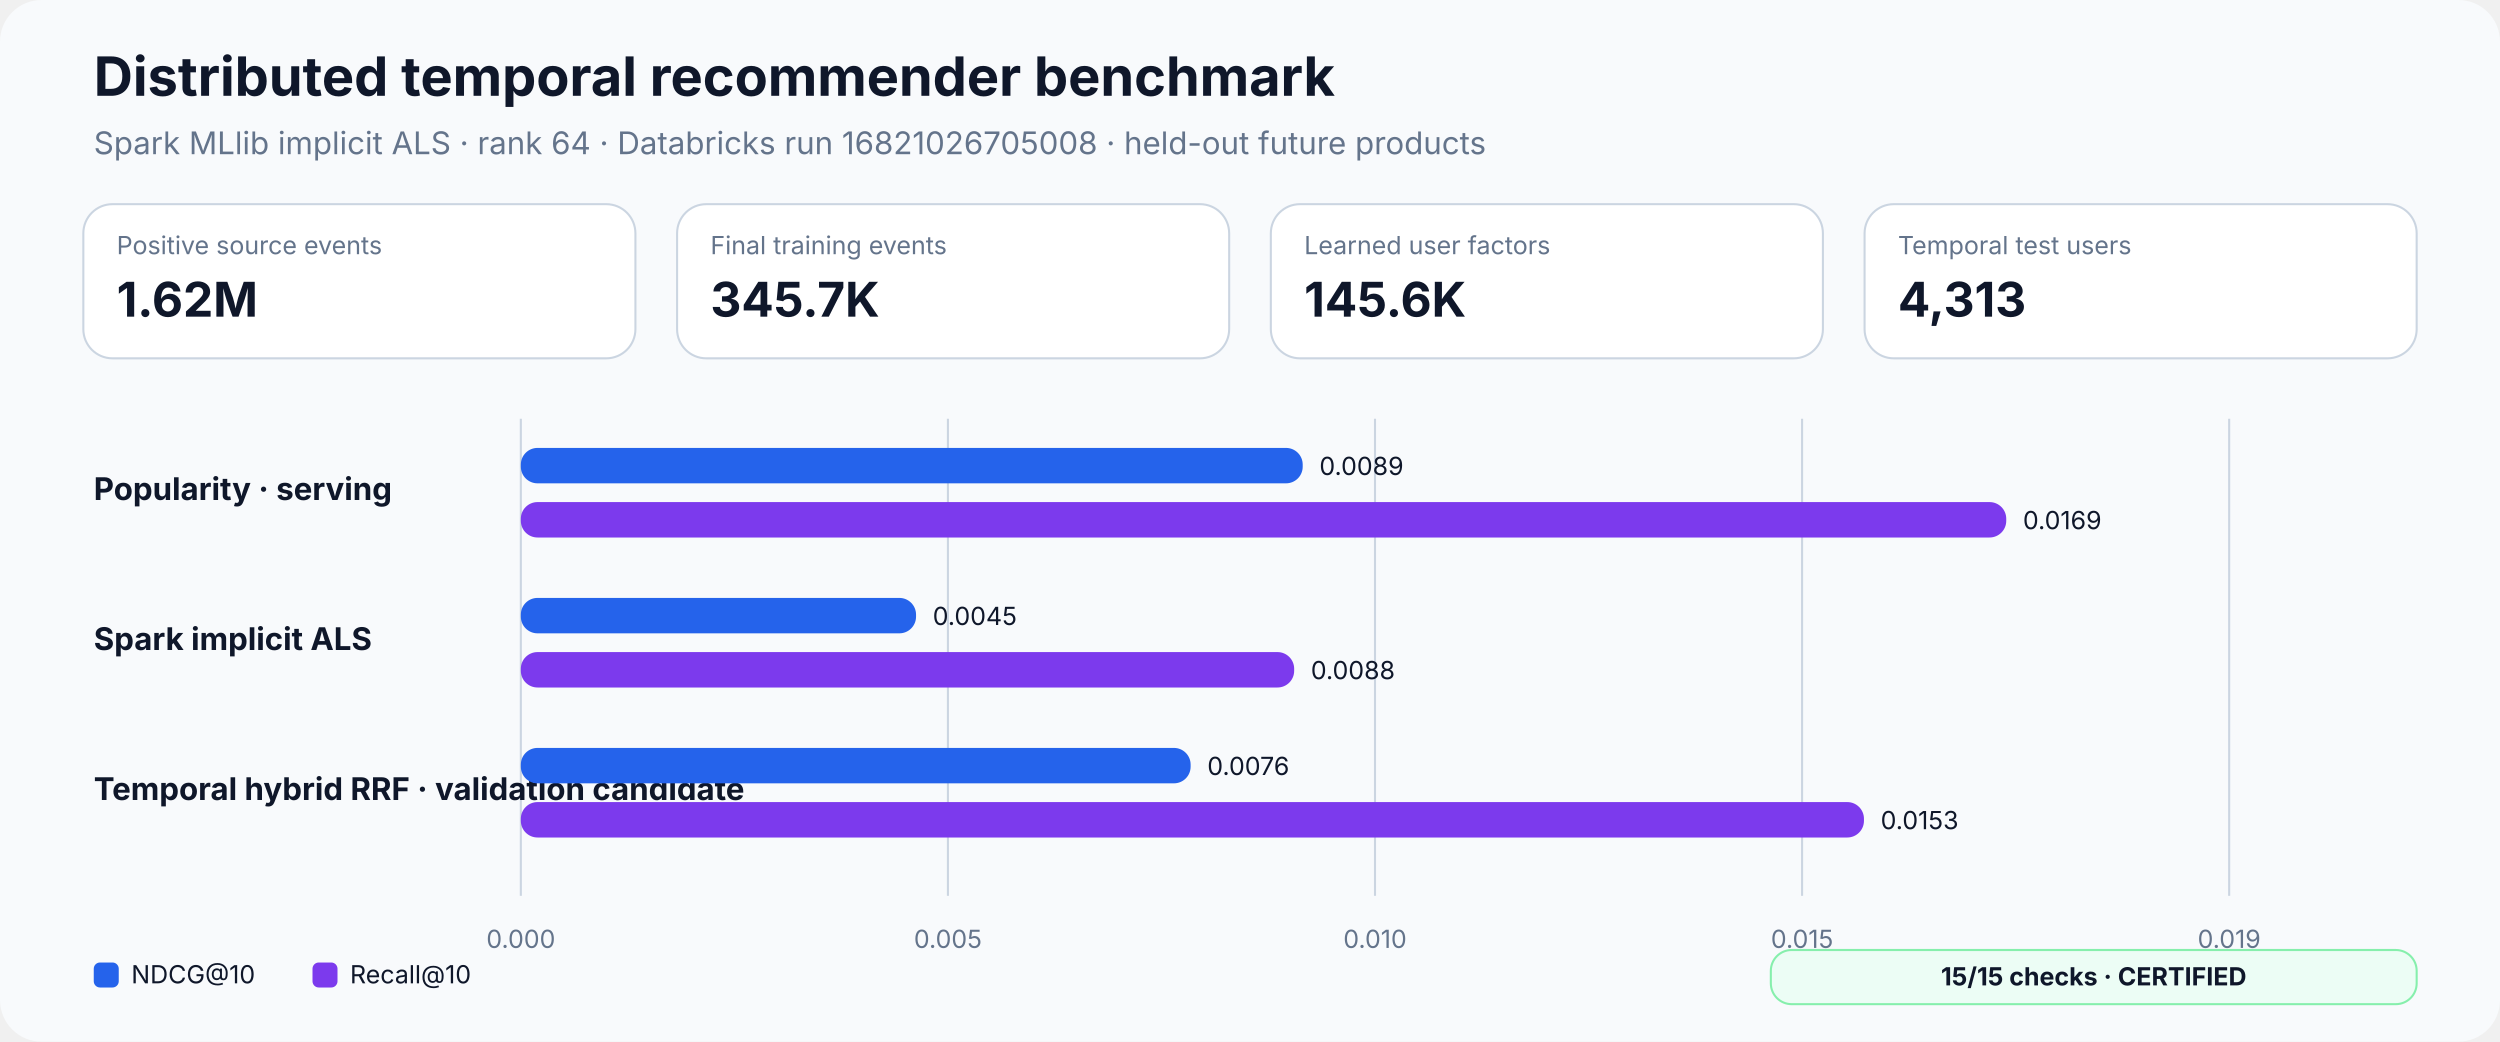
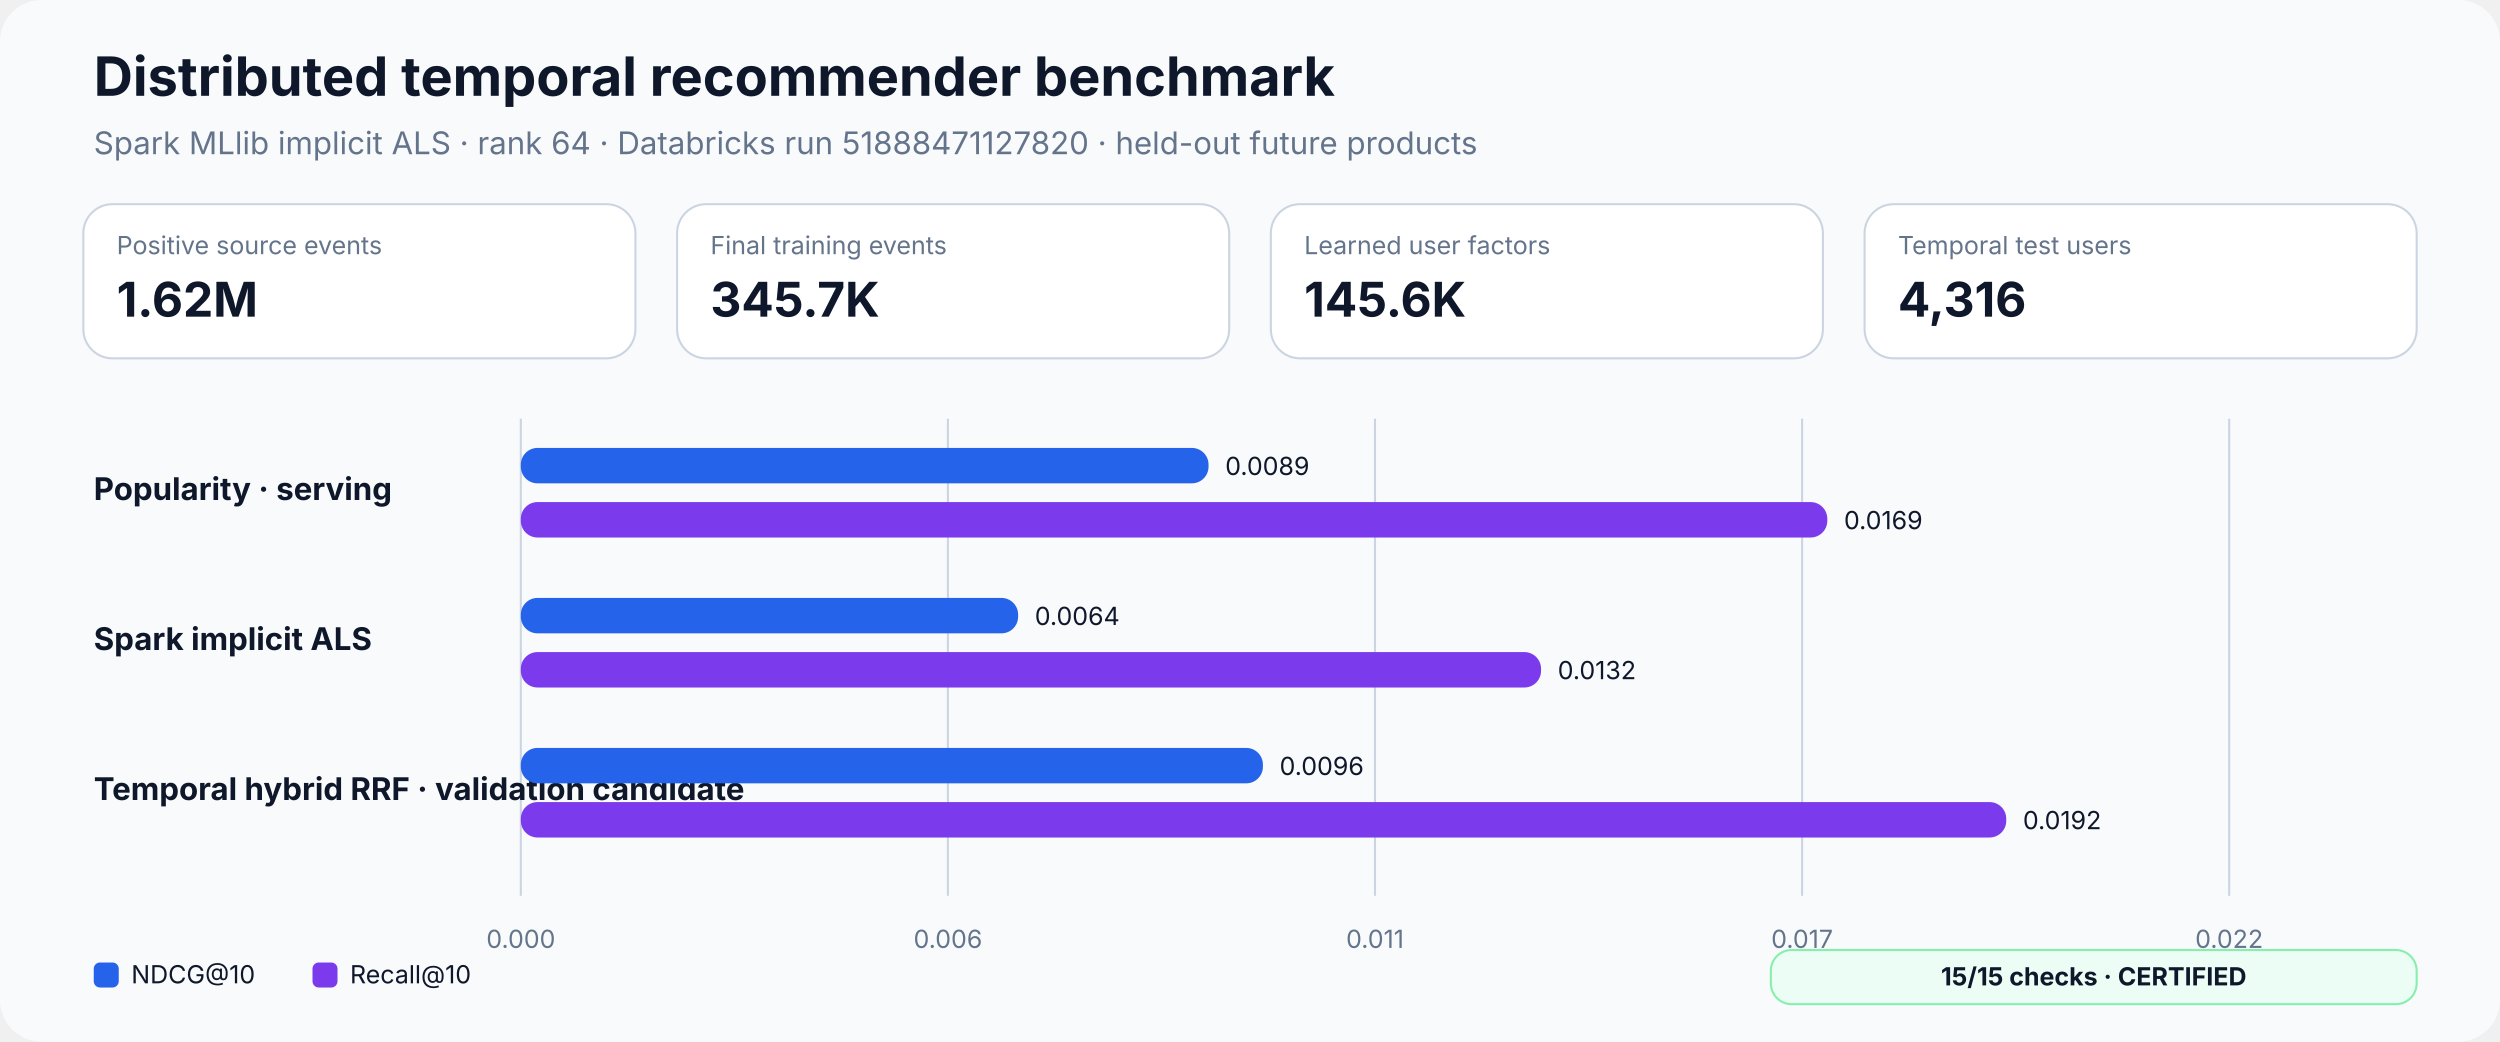
<svg xmlns="http://www.w3.org/2000/svg" width="1200" height="500" viewBox="0 0 1200 500" role="img" aria-labelledby="title desc">
  <rect width="100%" height="100%" rx="20" fill="#f8fafc" />
  <style>
    text { font-family: Inter, ui-sans-serif, system-ui, -apple-system, sans-serif; fill: #0f172a; }
    .muted { fill: #64748b; }
    .grid { stroke: #cbd5e1; stroke-width: 1; }
  </style>
  <text x="45" y="46" font-size="26" font-weight="700">Distributed temporal recommender benchmark</text>
-   <text x="45" y="74" font-size="15" class="muted">Spark MLlib implicit ALS · rank 64 · Databricks run 16821026705008 · held-out future products</text>
+   <text x="45" y="74" font-size="15" class="muted">Spark MLlib implicit ALS · rank 64 · Databricks run 51888471127820 · held-out future products</text>
  <rect x="40" y="98" width="265" height="74" rx="14" fill="#ffffff" stroke="#cbd5e1" />
  <text x="56" y="122" font-size="12" class="muted">Positive source events</text>
  <text x="56" y="152" font-size="23" font-weight="700">1.62M</text>
  <rect x="325" y="98" width="265" height="74" rx="14" fill="#ffffff" stroke="#cbd5e1" />
  <text x="341" y="122" font-size="12" class="muted">Final training events</text>
  <text x="341" y="152" font-size="23" font-weight="700">345.7K</text>
  <rect x="610" y="98" width="265" height="74" rx="14" fill="#ffffff" stroke="#cbd5e1" />
  <text x="626" y="122" font-size="12" class="muted">Learned user factors</text>
  <text x="626" y="152" font-size="23" font-weight="700">145.6K</text>
  <rect x="895" y="98" width="265" height="74" rx="14" fill="#ffffff" stroke="#cbd5e1" />
  <text x="911" y="122" font-size="12" class="muted">Temporal test users</text>
-   <text x="911" y="152" font-size="23" font-weight="700">4,313</text>
+   <text x="911" y="152" font-size="23" font-weight="700">4,316</text>
  <line x1="250.0" y1="201" x2="250.0" y2="430" class="grid" />
  <text x="250.0" y="455" text-anchor="middle" font-size="12" class="muted">0.000</text>
  <line x1="455.0" y1="201" x2="455.0" y2="430" class="grid" />
-   <text x="455.0" y="455" text-anchor="middle" font-size="12" class="muted">0.005</text>
+   <text x="455.0" y="455" text-anchor="middle" font-size="12" class="muted">0.006</text>
  <line x1="660.0" y1="201" x2="660.0" y2="430" class="grid" />
-   <text x="660.0" y="455" text-anchor="middle" font-size="12" class="muted">0.010</text>
+   <text x="660.0" y="455" text-anchor="middle" font-size="12" class="muted">0.011</text>
  <line x1="865.0" y1="201" x2="865.0" y2="430" class="grid" />
-   <text x="865.0" y="455" text-anchor="middle" font-size="12" class="muted">0.015</text>
+   <text x="865.0" y="455" text-anchor="middle" font-size="12" class="muted">0.017</text>
  <line x1="1070.0" y1="201" x2="1070.0" y2="430" class="grid" />
-   <text x="1070.0" y="455" text-anchor="middle" font-size="12" class="muted">0.019</text>
+   <text x="1070.0" y="455" text-anchor="middle" font-size="12" class="muted">0.022</text>
  <text x="45" y="240" font-size="15" font-weight="700">Popularity · serving</text>
-   <rect x="250" y="215" width="375.3" height="17" rx="8" fill="#2563eb" />
-   <text x="633.3" y="228" font-size="12">0.0089</text>
-   <rect x="250" y="241" width="713.0" height="17" rx="8" fill="#7c3aed" />
-   <text x="971.0" y="254" font-size="12">0.0169</text>
+   <rect x="250" y="215" width="330.1" height="17" rx="8" fill="#2563eb" />
+   <text x="588.1" y="228" font-size="12">0.0089</text>
+   <rect x="250" y="241" width="627.1" height="17" rx="8" fill="#7c3aed" />
+   <text x="885.1" y="254" font-size="12">0.0169</text>
  <text x="45" y="312" font-size="15" font-weight="700">Spark implicit ALS</text>
-   <rect x="250" y="287" width="189.7" height="17" rx="8" fill="#2563eb" />
-   <text x="447.7" y="300" font-size="12">0.0045</text>
-   <rect x="250" y="313" width="371.2" height="17" rx="8" fill="#7c3aed" />
-   <text x="629.2" y="326" font-size="12">0.0088</text>
+   <rect x="250" y="287" width="238.7" height="17" rx="8" fill="#2563eb" />
+   <text x="496.7" y="300" font-size="12">0.0064</text>
+   <rect x="250" y="313" width="489.7" height="17" rx="8" fill="#7c3aed" />
+   <text x="747.7" y="326" font-size="12">0.0132</text>
  <text x="45" y="384" font-size="15" font-weight="700">Temporal hybrid RRF · validation candidate</text>
-   <rect x="250" y="359" width="321.5" height="17" rx="8" fill="#2563eb" />
-   <text x="579.5" y="372" font-size="12">0.0076</text>
-   <rect x="250" y="385" width="644.7" height="17" rx="8" fill="#7c3aed" />
-   <text x="902.7" y="398" font-size="12">0.0153</text>
+   <rect x="250" y="359" width="356.2" height="17" rx="8" fill="#2563eb" />
+   <text x="614.2" y="372" font-size="12">0.0096</text>
+   <rect x="250" y="385" width="713.0" height="17" rx="8" fill="#7c3aed" />
+   <text x="971.0" y="398" font-size="12">0.0192</text>
  <rect x="45" y="462" width="12" height="12" rx="3" fill="#2563eb" />
  <text x="63" y="472" font-size="12">NDCG@10</text>
  <rect x="150" y="462" width="12" height="12" rx="3" fill="#7c3aed" />
  <text x="168" y="472" font-size="12">Recall@10</text>
  <rect x="850" y="456" width="310" height="26" rx="10" fill="#ecfdf5" stroke="#86efac" />
  <text x="1005" y="473" text-anchor="middle" font-size="12" font-weight="700" fill="#166534">15/15 checks · CERTIFIED</text>
</svg>
